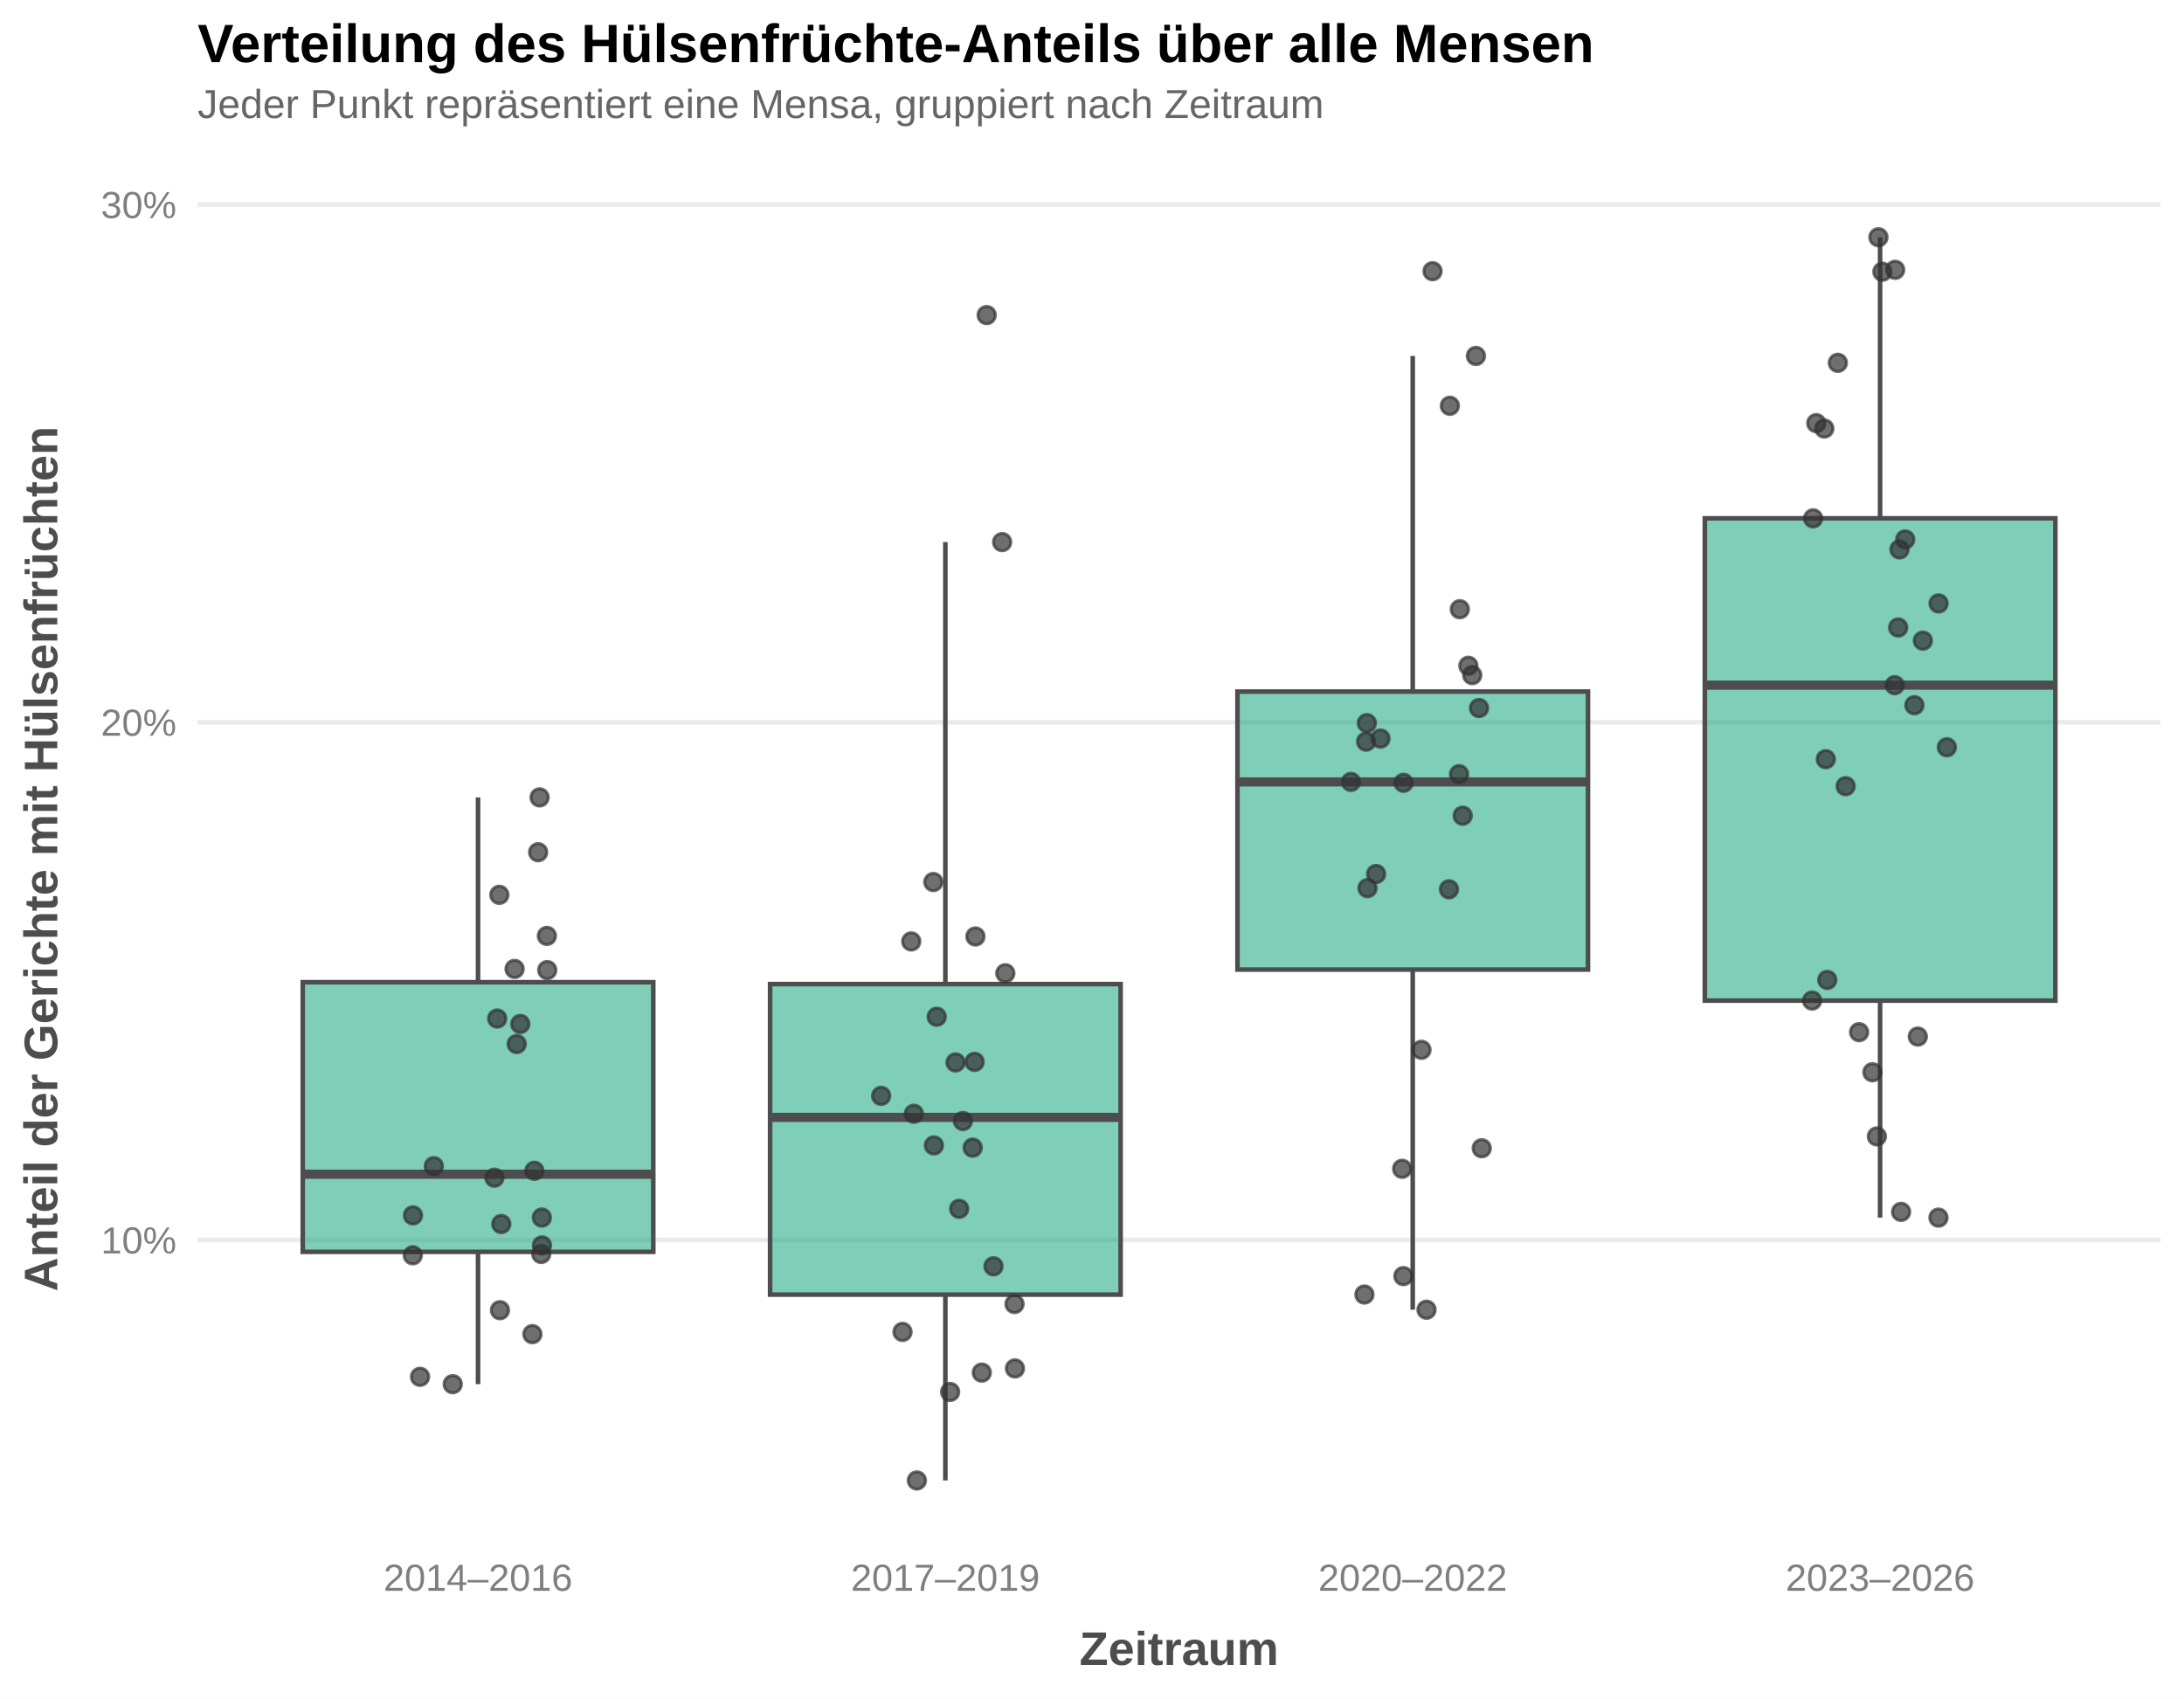
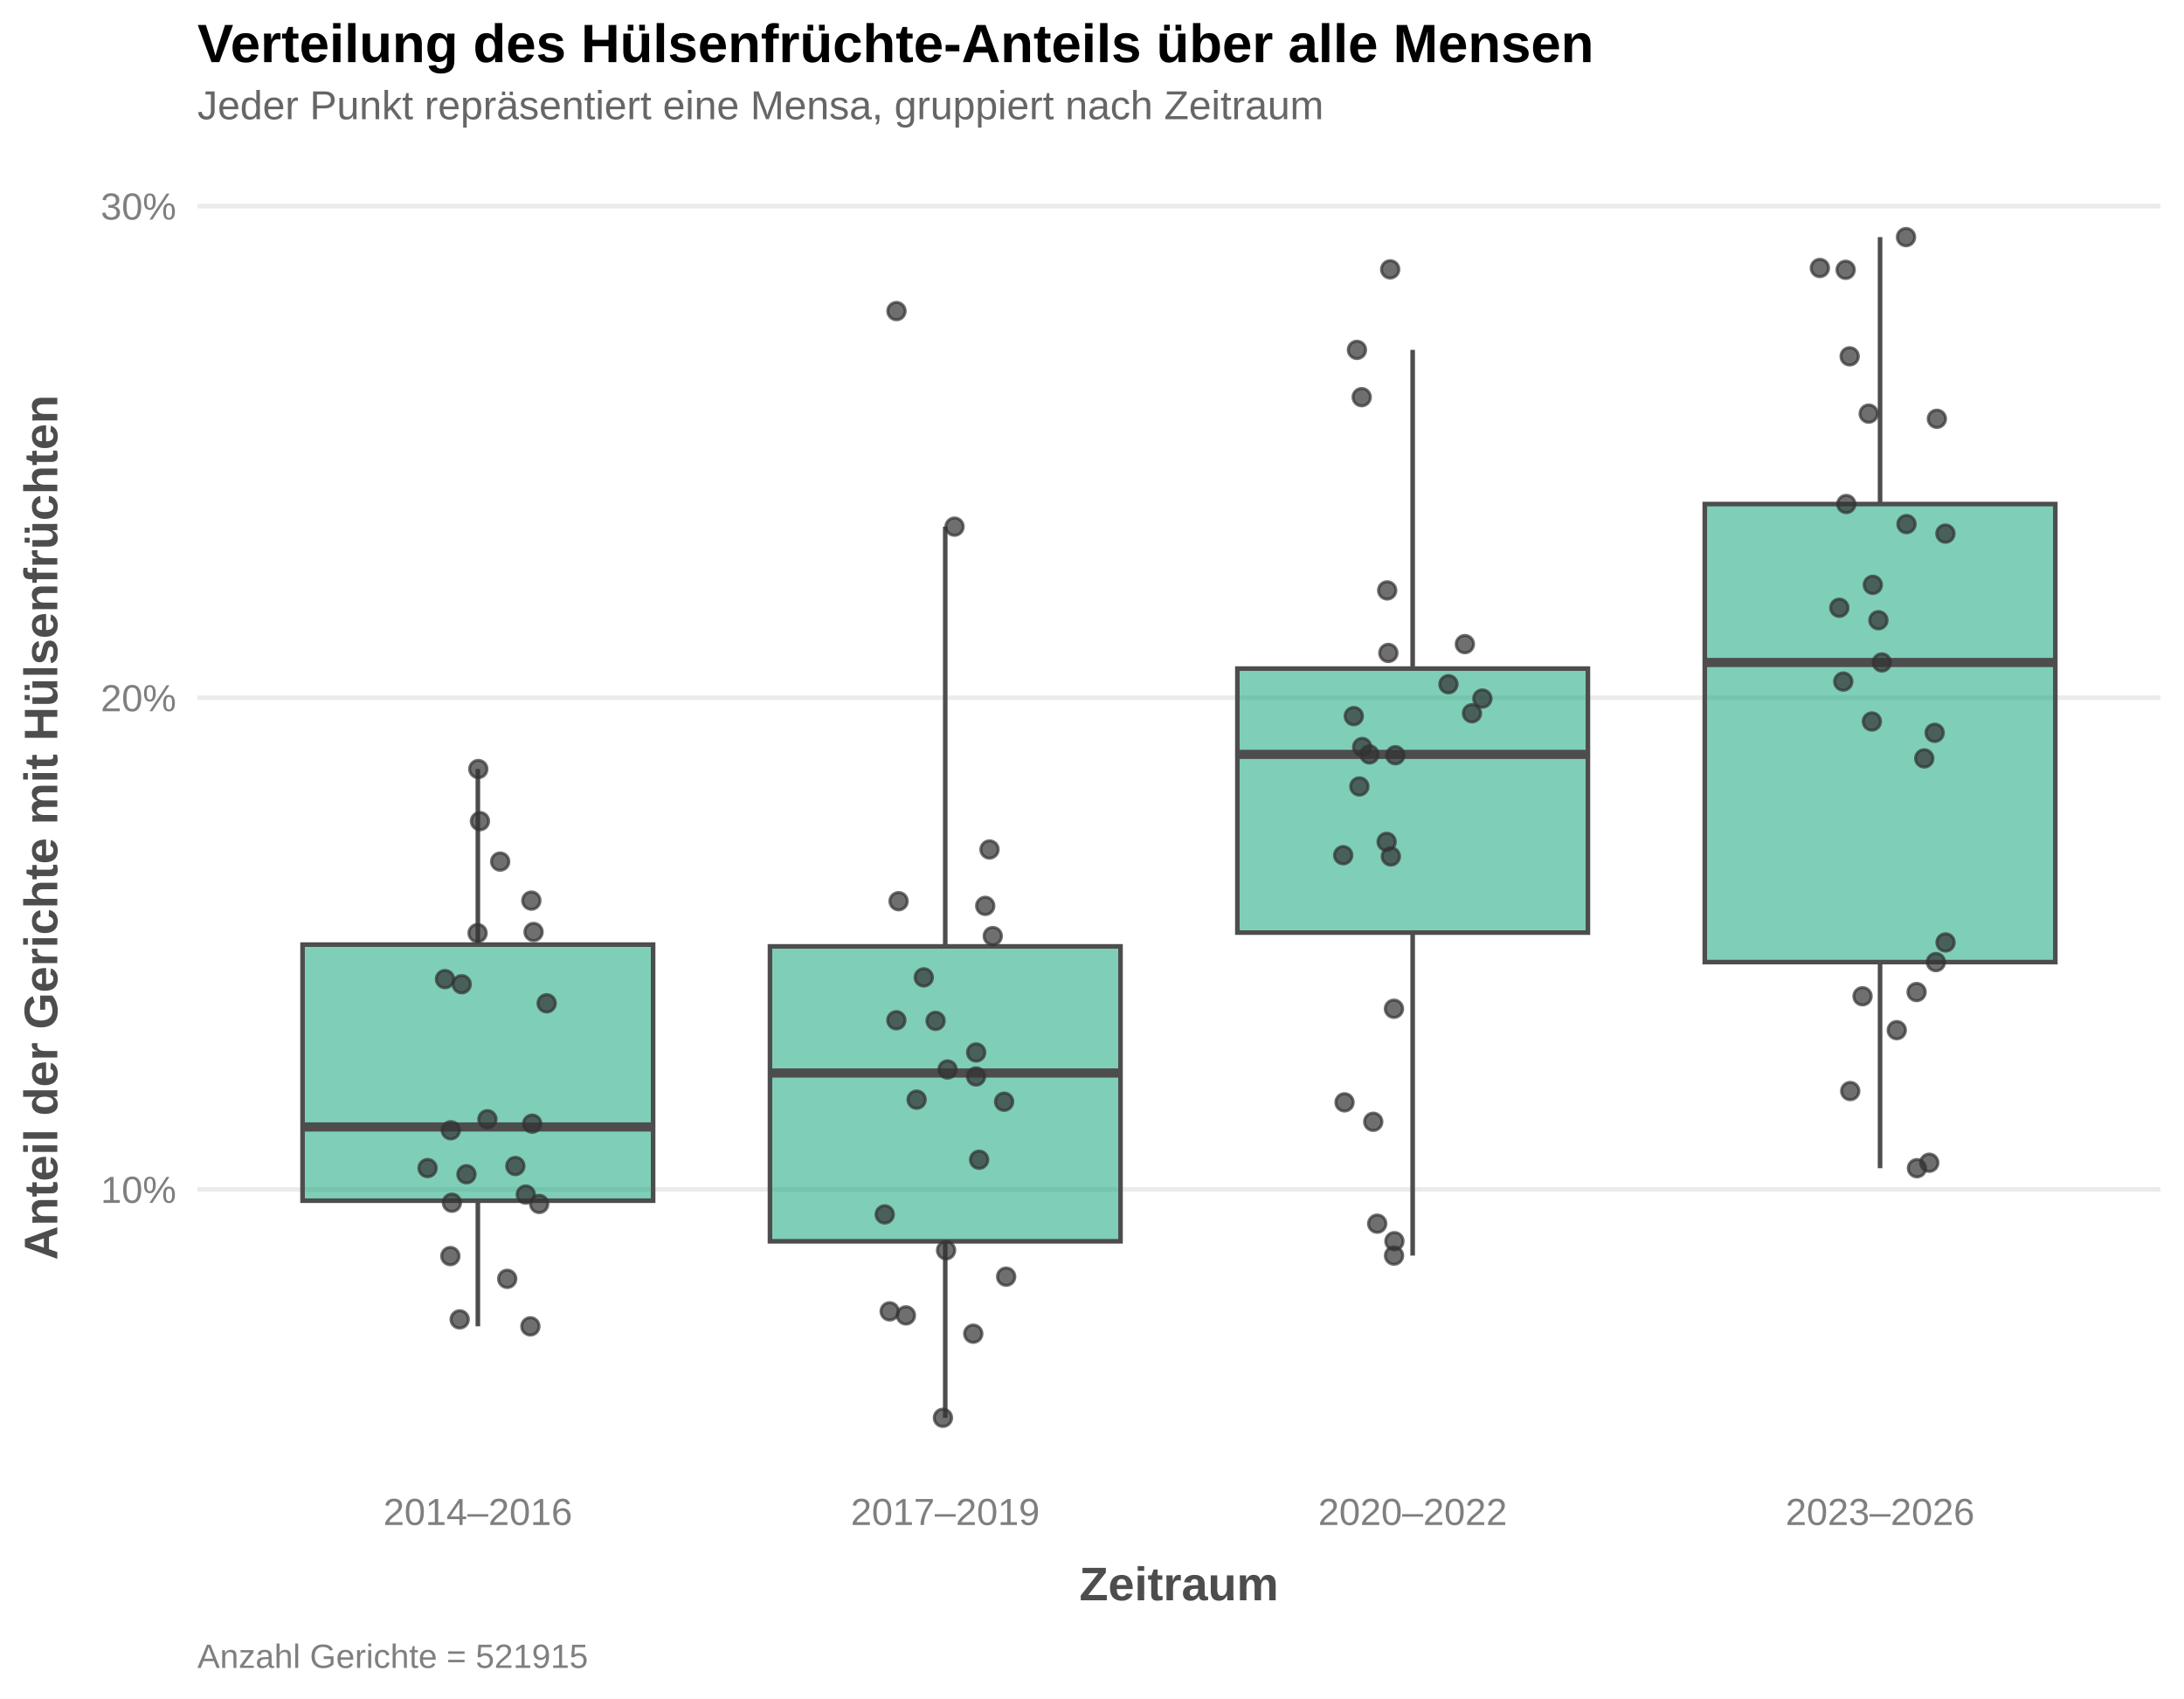
<svg xmlns="http://www.w3.org/2000/svg" width="648.00pt" height="504.00pt" viewBox="0 0 648.00 504.00">
  <g class="svglite">
    <defs>
      <style type="text/css">
    .svglite line, .svglite polyline, .svglite polygon, .svglite path, .svglite rect, .svglite circle {
      fill: none;
      stroke: #000000;
      stroke-linecap: round;
      stroke-linejoin: round;
      stroke-miterlimit: 10.00;
    }
    .svglite text {
      white-space: pre;
    }
    .svglite g.glyphgroup path {
      fill: inherit;
      stroke: none;
    }
  </style>
    </defs>
    <rect width="100%" height="100%" style="stroke: none; fill: #FFFFFF;" />
    <defs>
      <clipPath id="cpMC4wMHw2NDguMDB8MC4wMHw1MDQuMDA=">
        <rect x="0.00" y="0.00" width="648.00" height="504.00" />
      </clipPath>
    </defs>
    <g clip-path="url(#cpMC4wMHw2NDguMDB8MC4wMHw1MDQuMDA=)">
-       <rect x="0.00" y="0.00" width="648.00" height="504.00" style="stroke-width: 1.36; stroke: none; fill: #FFFFFF;" />
+       <rect x="0.00" y="-0" width="648.00" height="504.00" style="stroke-width: 1.36; stroke: none; fill: #FFFFFF;" />
    </g>
    <defs>
-       <clipPath id="cpNTguNjN8NjQxLjAzfDUxLjk1fDQ1Ny43NQ==">
-         <rect x="58.63" y="51.95" width="582.40" height="405.80" />
+       <clipPath id="cpNTguNTd8NjQxLjAzfDUyLjg0fDQzOC4yMg==">
+         <rect x="58.57" y="52.84" width="582.46" height="385.38" />
      </clipPath>
    </defs>
-     <g clip-path="url(#cpNTguNjN8NjQxLjAzfDUxLjk1fDQ1Ny43NQ==)">
-       <rect x="58.63" y="51.95" width="582.40" height="405.80" style="stroke-width: 1.36; stroke: none; fill: #FFFFFF;" />
-       <polyline points="58.63,367.93 641.03,367.93 " style="stroke-width: 1.36; stroke: #EBEBEB; stroke-linecap: butt;" />
-       <polyline points="58.63,214.32 641.03,214.32 " style="stroke-width: 1.36; stroke: #EBEBEB; stroke-linecap: butt;" />
-       <polyline points="58.63,60.70 641.03,60.70 " style="stroke-width: 1.36; stroke: #EBEBEB; stroke-linecap: butt;" />
-       <line x1="141.83" y1="291.45" x2="141.83" y2="236.61" style="stroke-width: 1.36; stroke: #4D4D4D; stroke-linecap: butt;" />
-       <line x1="141.83" y1="371.46" x2="141.83" y2="410.72" style="stroke-width: 1.36; stroke: #4D4D4D; stroke-linecap: butt;" />
-       <polygon points="89.83,291.45 89.83,371.46 193.83,371.46 193.83,291.45 89.83,291.45 " style="stroke-width: 1.36; stroke: #4D4D4D; stroke-linecap: butt; stroke-linejoin: miter; fill: #009E73; fill-opacity: 0.50;" />
-       <line x1="89.83" y1="348.43" x2="193.83" y2="348.43" style="stroke-width: 2.72; stroke: #4D4D4D; stroke-linecap: butt; stroke-linejoin: miter;" />
-       <line x1="280.49" y1="292.01" x2="280.49" y2="160.85" style="stroke-width: 1.36; stroke: #4D4D4D; stroke-linecap: butt;" />
-       <line x1="280.49" y1="384.15" x2="280.49" y2="439.30" style="stroke-width: 1.36; stroke: #4D4D4D; stroke-linecap: butt;" />
-       <polygon points="228.49,292.01 228.49,384.15 332.49,384.15 332.49,292.01 228.49,292.01 " style="stroke-width: 1.36; stroke: #4D4D4D; stroke-linecap: butt; stroke-linejoin: miter; fill: #009E73; fill-opacity: 0.50;" />
-       <line x1="228.49" y1="331.56" x2="332.49" y2="331.56" style="stroke-width: 2.72; stroke: #4D4D4D; stroke-linecap: butt; stroke-linejoin: miter;" />
-       <line x1="419.16" y1="205.21" x2="419.16" y2="105.62" style="stroke-width: 1.36; stroke: #4D4D4D; stroke-linecap: butt;" />
-       <line x1="419.16" y1="287.70" x2="419.16" y2="388.63" style="stroke-width: 1.36; stroke: #4D4D4D; stroke-linecap: butt;" />
-       <polygon points="367.16,205.21 367.16,287.70 471.16,287.70 471.16,205.21 367.16,205.21 " style="stroke-width: 1.36; stroke: #4D4D4D; stroke-linecap: butt; stroke-linejoin: miter; fill: #009E73; fill-opacity: 0.50;" />
-       <line x1="367.16" y1="232.02" x2="471.16" y2="232.02" style="stroke-width: 2.72; stroke: #4D4D4D; stroke-linecap: butt; stroke-linejoin: miter;" />
-       <line x1="557.83" y1="153.80" x2="557.83" y2="70.40" style="stroke-width: 1.36; stroke: #4D4D4D; stroke-linecap: butt;" />
-       <line x1="557.83" y1="296.91" x2="557.83" y2="361.31" style="stroke-width: 1.36; stroke: #4D4D4D; stroke-linecap: butt;" />
-       <polygon points="505.83,153.80 505.83,296.91 609.83,296.91 609.83,153.80 505.83,153.80 " style="stroke-width: 1.36; stroke: #4D4D4D; stroke-linecap: butt; stroke-linejoin: miter; fill: #009E73; fill-opacity: 0.50;" />
-       <line x1="505.83" y1="203.31" x2="609.83" y2="203.31" style="stroke-width: 2.72; stroke: #4D4D4D; stroke-linecap: butt; stroke-linejoin: miter;" />
-       <circle cx="153.31" cy="309.79" r="2.58" style="stroke-width: 0.90; stroke: #333333; stroke-opacity: 0.70; fill: #333333; fill-opacity: 0.70;" />
-       <circle cx="261.44" cy="325.17" r="2.58" style="stroke-width: 0.90; stroke: #333333; stroke-opacity: 0.70; fill: #333333; fill-opacity: 0.70;" />
-       <circle cx="429.92" cy="263.89" r="2.58" style="stroke-width: 0.90; stroke: #333333; stroke-opacity: 0.70; fill: #333333; fill-opacity: 0.70;" />
-       <circle cx="563.19" cy="186.20" r="2.58" style="stroke-width: 0.90; stroke: #333333; stroke-opacity: 0.70; fill: #333333; fill-opacity: 0.70;" />
-       <circle cx="433.13" cy="180.77" r="2.58" style="stroke-width: 0.90; stroke: #333333; stroke-opacity: 0.70; fill: #333333; fill-opacity: 0.70;" />
-       <circle cx="545.29" cy="107.66" r="2.58" style="stroke-width: 0.90; stroke: #333333; stroke-opacity: 0.70; fill: #333333; fill-opacity: 0.70;" />
-       <circle cx="128.71" cy="346.04" r="2.58" style="stroke-width: 0.90; stroke: #333333; stroke-opacity: 0.70; fill: #333333; fill-opacity: 0.70;" />
-       <circle cx="289.41" cy="277.88" r="2.58" style="stroke-width: 0.90; stroke: #333333; stroke-opacity: 0.70; fill: #333333; fill-opacity: 0.70;" />
-       <circle cx="400.84" cy="232.01" r="2.58" style="stroke-width: 0.90; stroke: #333333; stroke-opacity: 0.70; fill: #333333; fill-opacity: 0.70;" />
-       <circle cx="568.01" cy="209.26" r="2.58" style="stroke-width: 0.90; stroke: #333333; stroke-opacity: 0.70; fill: #333333; fill-opacity: 0.70;" />
-       <circle cx="160.80" cy="369.55" r="2.58" style="stroke-width: 0.90; stroke: #333333; stroke-opacity: 0.70; fill: #333333; fill-opacity: 0.70;" />
-       <circle cx="277.09" cy="339.88" r="2.58" style="stroke-width: 0.90; stroke: #333333; stroke-opacity: 0.70; fill: #333333; fill-opacity: 0.70;" />
-       <circle cx="405.75" cy="263.53" r="2.58" style="stroke-width: 0.90; stroke: #333333; stroke-opacity: 0.70; fill: #333333; fill-opacity: 0.70;" />
-       <circle cx="547.61" cy="233.28" r="2.58" style="stroke-width: 0.90; stroke: #333333; stroke-opacity: 0.70; fill: #333333; fill-opacity: 0.70;" />
-       <circle cx="577.64" cy="221.74" r="2.58" style="stroke-width: 0.90; stroke: #333333; stroke-opacity: 0.70; fill: #333333; fill-opacity: 0.70;" />
-       <circle cx="160.10" cy="236.61" r="2.58" style="stroke-width: 0.90; stroke: #333333; stroke-opacity: 0.70; fill: #333333; fill-opacity: 0.70;" />
-       <circle cx="292.75" cy="93.50" r="2.58" style="stroke-width: 0.90; stroke: #333333; stroke-opacity: 0.70; fill: #333333; fill-opacity: 0.70;" />
-       <circle cx="430.18" cy="120.41" r="2.58" style="stroke-width: 0.90; stroke: #333333; stroke-opacity: 0.70; fill: #333333; fill-opacity: 0.70;" />
-       <circle cx="541.28" cy="127.16" r="2.58" style="stroke-width: 0.90; stroke: #333333; stroke-opacity: 0.70; fill: #333333; fill-opacity: 0.70;" />
-       <circle cx="158.55" cy="347.41" r="2.58" style="stroke-width: 0.90; stroke: #333333; stroke-opacity: 0.70; fill: #333333; fill-opacity: 0.70;" />
-       <circle cx="284.58" cy="358.69" r="2.58" style="stroke-width: 0.90; stroke: #333333; stroke-opacity: 0.70; fill: #333333; fill-opacity: 0.70;" />
-       <circle cx="408.29" cy="259.35" r="2.58" style="stroke-width: 0.90; stroke: #333333; stroke-opacity: 0.70; fill: #333333; fill-opacity: 0.70;" />
-       <circle cx="565.29" cy="160.07" r="2.58" style="stroke-width: 0.90; stroke: #333333; stroke-opacity: 0.70; fill: #333333; fill-opacity: 0.70;" />
-       <circle cx="162.26" cy="277.71" r="2.58" style="stroke-width: 0.90; stroke: #333333; stroke-opacity: 0.70; fill: #333333; fill-opacity: 0.70;" />
-       <circle cx="277.93" cy="301.70" r="2.58" style="stroke-width: 0.90; stroke: #333333; stroke-opacity: 0.70; fill: #333333; fill-opacity: 0.70;" />
-       <circle cx="416.44" cy="232.29" r="2.58" style="stroke-width: 0.90; stroke: #333333; stroke-opacity: 0.70; fill: #333333; fill-opacity: 0.70;" />
-       <circle cx="563.59" cy="163.03" r="2.58" style="stroke-width: 0.90; stroke: #333333; stroke-opacity: 0.70; fill: #333333; fill-opacity: 0.70;" />
-       <circle cx="159.67" cy="252.88" r="2.58" style="stroke-width: 0.90; stroke: #333333; stroke-opacity: 0.70; fill: #333333; fill-opacity: 0.70;" />
-       <circle cx="294.78" cy="375.75" r="2.58" style="stroke-width: 0.90; stroke: #333333; stroke-opacity: 0.70; fill: #333333; fill-opacity: 0.70;" />
-       <circle cx="423.25" cy="388.63" r="2.58" style="stroke-width: 0.90; stroke: #333333; stroke-opacity: 0.70; fill: #333333; fill-opacity: 0.70;" />
-       <circle cx="575.15" cy="361.31" r="2.58" style="stroke-width: 0.90; stroke: #333333; stroke-opacity: 0.70; fill: #333333; fill-opacity: 0.70;" />
-       <circle cx="146.70" cy="349.46" r="2.58" style="stroke-width: 0.90; stroke: #333333; stroke-opacity: 0.70; fill: #333333; fill-opacity: 0.70;" />
-       <circle cx="301.01" cy="386.94" r="2.58" style="stroke-width: 0.90; stroke: #333333; stroke-opacity: 0.70; fill: #333333; fill-opacity: 0.70;" />
-       <circle cx="439.64" cy="340.72" r="2.58" style="stroke-width: 0.90; stroke: #333333; stroke-opacity: 0.70; fill: #333333; fill-opacity: 0.70;" />
-       <circle cx="555.56" cy="318.17" r="2.58" style="stroke-width: 0.90; stroke: #333333; stroke-opacity: 0.70; fill: #333333; fill-opacity: 0.70;" />
-       <circle cx="147.52" cy="302.23" r="2.58" style="stroke-width: 0.90; stroke: #333333; stroke-opacity: 0.70; fill: #333333; fill-opacity: 0.70;" />
-       <circle cx="270.37" cy="279.35" r="2.58" style="stroke-width: 0.90; stroke: #333333; stroke-opacity: 0.70; fill: #333333; fill-opacity: 0.70;" />
-       <circle cx="433.99" cy="242.04" r="2.58" style="stroke-width: 0.90; stroke: #333333; stroke-opacity: 0.70; fill: #333333; fill-opacity: 0.70;" />
-       <circle cx="537.67" cy="296.90" r="2.58" style="stroke-width: 0.90; stroke: #333333; stroke-opacity: 0.70; fill: #333333; fill-opacity: 0.70;" />
-       <circle cx="160.77" cy="361.29" r="2.58" style="stroke-width: 0.90; stroke: #333333; stroke-opacity: 0.70; fill: #333333; fill-opacity: 0.70;" />
-       <circle cx="283.52" cy="315.26" r="2.58" style="stroke-width: 0.90; stroke: #333333; stroke-opacity: 0.70; fill: #333333; fill-opacity: 0.70;" />
-       <circle cx="438.83" cy="210.10" r="2.58" style="stroke-width: 0.90; stroke: #333333; stroke-opacity: 0.70; fill: #333333; fill-opacity: 0.70;" />
-       <circle cx="562.16" cy="203.31" r="2.58" style="stroke-width: 0.90; stroke: #333333; stroke-opacity: 0.70; fill: #333333; fill-opacity: 0.70;" />
-       <circle cx="152.68" cy="287.50" r="2.58" style="stroke-width: 0.90; stroke: #333333; stroke-opacity: 0.70; fill: #333333; fill-opacity: 0.70;" />
-       <circle cx="272.04" cy="439.30" r="2.58" style="stroke-width: 0.90; stroke: #333333; stroke-opacity: 0.70; fill: #333333; fill-opacity: 0.70;" />
-       <circle cx="404.83" cy="384.12" r="2.58" style="stroke-width: 0.90; stroke: #333333; stroke-opacity: 0.70; fill: #333333; fill-opacity: 0.70;" />
-       <circle cx="569.02" cy="307.58" r="2.58" style="stroke-width: 0.90; stroke: #333333; stroke-opacity: 0.70; fill: #333333; fill-opacity: 0.70;" />
-       <circle cx="160.59" cy="372.09" r="2.58" style="stroke-width: 0.90; stroke: #333333; stroke-opacity: 0.70; fill: #333333; fill-opacity: 0.70;" />
-       <circle cx="285.70" cy="332.64" r="2.58" style="stroke-width: 0.90; stroke: #333333; stroke-opacity: 0.70; fill: #333333; fill-opacity: 0.70;" />
-       <circle cx="405.55" cy="214.57" r="2.58" style="stroke-width: 0.90; stroke: #333333; stroke-opacity: 0.70; fill: #333333; fill-opacity: 0.70;" />
-       <circle cx="570.52" cy="190.10" r="2.58" style="stroke-width: 0.90; stroke: #333333; stroke-opacity: 0.70; fill: #333333; fill-opacity: 0.70;" />
-       <circle cx="134.33" cy="410.72" r="2.58" style="stroke-width: 0.90; stroke: #333333; stroke-opacity: 0.70; fill: #333333; fill-opacity: 0.70;" />
-       <circle cx="288.60" cy="340.54" r="2.58" style="stroke-width: 0.90; stroke: #333333; stroke-opacity: 0.70; fill: #333333; fill-opacity: 0.70;" />
-       <circle cx="436.82" cy="200.33" r="2.58" style="stroke-width: 0.90; stroke: #333333; stroke-opacity: 0.70; fill: #333333; fill-opacity: 0.70;" />
-       <circle cx="541.72" cy="225.27" r="2.58" style="stroke-width: 0.90; stroke: #333333; stroke-opacity: 0.70; fill: #333333; fill-opacity: 0.70;" />
-       <circle cx="154.37" cy="303.84" r="2.58" style="stroke-width: 0.90; stroke: #333333; stroke-opacity: 0.70; fill: #333333; fill-opacity: 0.70;" />
-       <circle cx="289.17" cy="315.09" r="2.58" style="stroke-width: 0.90; stroke: #333333; stroke-opacity: 0.70; fill: #333333; fill-opacity: 0.70;" />
-       <circle cx="416.39" cy="378.66" r="2.58" style="stroke-width: 0.90; stroke: #333333; stroke-opacity: 0.70; fill: #333333; fill-opacity: 0.70;" />
-       <circle cx="564.06" cy="359.60" r="2.58" style="stroke-width: 0.90; stroke: #333333; stroke-opacity: 0.70; fill: #333333; fill-opacity: 0.70;" />
-       <circle cx="122.53" cy="360.64" r="2.58" style="stroke-width: 0.90; stroke: #333333; stroke-opacity: 0.70; fill: #333333; fill-opacity: 0.70;" />
-       <circle cx="271.15" cy="330.49" r="2.58" style="stroke-width: 0.90; stroke: #333333; stroke-opacity: 0.70; fill: #333333; fill-opacity: 0.70;" />
-       <circle cx="405.33" cy="220.06" r="2.58" style="stroke-width: 0.90; stroke: #333333; stroke-opacity: 0.70; fill: #333333; fill-opacity: 0.70;" />
-       <circle cx="575.18" cy="179.06" r="2.58" style="stroke-width: 0.90; stroke: #333333; stroke-opacity: 0.70; fill: #333333; fill-opacity: 0.70;" />
-       <circle cx="148.15" cy="265.52" r="2.58" style="stroke-width: 0.90; stroke: #333333; stroke-opacity: 0.70; fill: #333333; fill-opacity: 0.70;" />
-       <circle cx="301.14" cy="406.05" r="2.58" style="stroke-width: 0.90; stroke: #333333; stroke-opacity: 0.70; fill: #333333; fill-opacity: 0.70;" />
-       <circle cx="416.02" cy="346.82" r="2.58" style="stroke-width: 0.90; stroke: #333333; stroke-opacity: 0.70; fill: #333333; fill-opacity: 0.70;" />
-       <circle cx="556.88" cy="337.21" r="2.58" style="stroke-width: 0.90; stroke: #333333; stroke-opacity: 0.70; fill: #333333; fill-opacity: 0.70;" />
-       <circle cx="122.48" cy="372.48" r="2.58" style="stroke-width: 0.90; stroke: #333333; stroke-opacity: 0.70; fill: #333333; fill-opacity: 0.70;" />
-       <circle cx="297.34" cy="160.86" r="2.58" style="stroke-width: 0.90; stroke: #333333; stroke-opacity: 0.70; fill: #333333; fill-opacity: 0.70;" />
-       <circle cx="425.04" cy="80.47" r="2.58" style="stroke-width: 0.90; stroke: #333333; stroke-opacity: 0.70; fill: #333333; fill-opacity: 0.70;" />
-       <circle cx="538.90" cy="125.56" r="2.58" style="stroke-width: 0.90; stroke: #333333; stroke-opacity: 0.70; fill: #333333; fill-opacity: 0.70;" />
-       <circle cx="162.37" cy="287.85" r="2.58" style="stroke-width: 0.90; stroke: #333333; stroke-opacity: 0.70; fill: #333333; fill-opacity: 0.70;" />
-       <circle cx="276.92" cy="261.73" r="2.58" style="stroke-width: 0.90; stroke: #333333; stroke-opacity: 0.70; fill: #333333; fill-opacity: 0.70;" />
-       <circle cx="437.91" cy="105.62" r="2.58" style="stroke-width: 0.90; stroke: #333333; stroke-opacity: 0.70; fill: #333333; fill-opacity: 0.70;" />
-       <circle cx="558.51" cy="80.63" r="2.58" style="stroke-width: 0.90; stroke: #333333; stroke-opacity: 0.70; fill: #333333; fill-opacity: 0.70;" />
-       <circle cx="148.74" cy="363.20" r="2.58" style="stroke-width: 0.90; stroke: #333333; stroke-opacity: 0.70; fill: #333333; fill-opacity: 0.70;" />
-       <circle cx="298.28" cy="288.79" r="2.58" style="stroke-width: 0.90; stroke: #333333; stroke-opacity: 0.70; fill: #333333; fill-opacity: 0.70;" />
-       <circle cx="409.59" cy="219.16" r="2.58" style="stroke-width: 0.90; stroke: #333333; stroke-opacity: 0.70; fill: #333333; fill-opacity: 0.70;" />
-       <circle cx="537.96" cy="153.81" r="2.58" style="stroke-width: 0.90; stroke: #333333; stroke-opacity: 0.70; fill: #333333; fill-opacity: 0.70;" />
-       <circle cx="124.63" cy="408.54" r="2.58" style="stroke-width: 0.90; stroke: #333333; stroke-opacity: 0.70; fill: #333333; fill-opacity: 0.70;" />
-       <circle cx="281.90" cy="413.03" r="2.58" style="stroke-width: 0.90; stroke: #333333; stroke-opacity: 0.70; fill: #333333; fill-opacity: 0.70;" />
-       <circle cx="421.76" cy="311.51" r="2.58" style="stroke-width: 0.90; stroke: #333333; stroke-opacity: 0.70; fill: #333333; fill-opacity: 0.70;" />
-       <circle cx="542.16" cy="290.77" r="2.58" style="stroke-width: 0.90; stroke: #333333; stroke-opacity: 0.70; fill: #333333; fill-opacity: 0.70;" />
-       <circle cx="551.60" cy="306.27" r="2.58" style="stroke-width: 0.90; stroke: #333333; stroke-opacity: 0.70; fill: #333333; fill-opacity: 0.70;" />
-       <circle cx="157.96" cy="395.88" r="2.58" style="stroke-width: 0.90; stroke: #333333; stroke-opacity: 0.70; fill: #333333; fill-opacity: 0.70;" />
-       <circle cx="267.78" cy="395.22" r="2.58" style="stroke-width: 0.90; stroke: #333333; stroke-opacity: 0.70; fill: #333333; fill-opacity: 0.70;" />
-       <circle cx="432.91" cy="229.72" r="2.58" style="stroke-width: 0.90; stroke: #333333; stroke-opacity: 0.70; fill: #333333; fill-opacity: 0.70;" />
-       <circle cx="562.30" cy="80.06" r="2.58" style="stroke-width: 0.90; stroke: #333333; stroke-opacity: 0.70; fill: #333333; fill-opacity: 0.70;" />
-       <circle cx="148.34" cy="388.77" r="2.58" style="stroke-width: 0.90; stroke: #333333; stroke-opacity: 0.70; fill: #333333; fill-opacity: 0.70;" />
-       <circle cx="291.30" cy="407.30" r="2.58" style="stroke-width: 0.90; stroke: #333333; stroke-opacity: 0.70; fill: #333333; fill-opacity: 0.70;" />
-       <circle cx="435.67" cy="197.56" r="2.58" style="stroke-width: 0.90; stroke: #333333; stroke-opacity: 0.70; fill: #333333; fill-opacity: 0.70;" />
-       <circle cx="557.34" cy="70.40" r="2.58" style="stroke-width: 0.90; stroke: #333333; stroke-opacity: 0.70; fill: #333333; fill-opacity: 0.70;" />
+     <g clip-path="url(#cpNTguNTd8NjQxLjAzfDUyLjg0fDQzOC4yMg==)">
+       <rect x="58.57" y="52.84" width="582.46" height="385.38" style="stroke-width: 1.36; stroke: none; fill: #FFFFFF;" />
+       <polyline points="58.57,352.93 641.03,352.93 " style="stroke-width: 1.36; stroke: #EBEBEB; stroke-linecap: butt;" />
+       <polyline points="58.57,207.04 641.03,207.04 " style="stroke-width: 1.36; stroke: #EBEBEB; stroke-linecap: butt;" />
+       <polyline points="58.57,61.15 641.03,61.15 " style="stroke-width: 1.36; stroke: #EBEBEB; stroke-linecap: butt;" />
+       <line x1="141.78" y1="280.29" x2="141.78" y2="228.20" style="stroke-width: 1.36; stroke: #4D4D4D; stroke-linecap: butt;" />
+       <line x1="141.78" y1="356.28" x2="141.78" y2="393.56" style="stroke-width: 1.36; stroke: #4D4D4D; stroke-linecap: butt;" />
+       <polygon points="89.77,280.29 89.77,356.28 193.78,356.28 193.78,280.29 89.77,280.29 " style="stroke-width: 1.36; stroke: #4D4D4D; stroke-linecap: butt; stroke-linejoin: miter; fill: #009E73; fill-opacity: 0.50;" />
+       <line x1="89.77" y1="334.40" x2="193.78" y2="334.40" style="stroke-width: 2.72; stroke: #4D4D4D; stroke-linecap: butt; stroke-linejoin: miter;" />
+       <line x1="280.46" y1="280.82" x2="280.46" y2="156.26" style="stroke-width: 1.36; stroke: #4D4D4D; stroke-linecap: butt;" />
+       <line x1="280.46" y1="368.33" x2="280.46" y2="420.71" style="stroke-width: 1.36; stroke: #4D4D4D; stroke-linecap: butt;" />
+       <polygon points="228.45,280.82 228.45,368.33 332.46,368.33 332.46,280.82 228.45,280.82 " style="stroke-width: 1.36; stroke: #4D4D4D; stroke-linecap: butt; stroke-linejoin: miter; fill: #009E73; fill-opacity: 0.50;" />
+       <line x1="228.45" y1="318.39" x2="332.46" y2="318.39" style="stroke-width: 2.72; stroke: #4D4D4D; stroke-linecap: butt; stroke-linejoin: miter;" />
+       <line x1="419.14" y1="198.39" x2="419.14" y2="103.81" style="stroke-width: 1.36; stroke: #4D4D4D; stroke-linecap: butt;" />
+       <line x1="419.14" y1="276.73" x2="419.14" y2="372.58" style="stroke-width: 1.36; stroke: #4D4D4D; stroke-linecap: butt;" />
+       <polygon points="367.13,198.39 367.13,276.73 471.14,276.73 471.14,198.39 367.13,198.39 " style="stroke-width: 1.36; stroke: #4D4D4D; stroke-linecap: butt; stroke-linejoin: miter; fill: #009E73; fill-opacity: 0.50;" />
+       <line x1="367.13" y1="223.85" x2="471.14" y2="223.85" style="stroke-width: 2.72; stroke: #4D4D4D; stroke-linecap: butt; stroke-linejoin: miter;" />
+       <line x1="557.82" y1="149.57" x2="557.82" y2="70.36" style="stroke-width: 1.36; stroke: #4D4D4D; stroke-linecap: butt;" />
+       <line x1="557.82" y1="285.48" x2="557.82" y2="346.63" style="stroke-width: 1.36; stroke: #4D4D4D; stroke-linecap: butt;" />
+       <polygon points="505.81,149.57 505.81,285.48 609.82,285.48 609.82,149.57 505.81,149.57 " style="stroke-width: 1.36; stroke: #4D4D4D; stroke-linecap: butt; stroke-linejoin: miter; fill: #009E73; fill-opacity: 0.50;" />
+       <line x1="505.81" y1="196.58" x2="609.82" y2="196.58" style="stroke-width: 2.72; stroke: #4D4D4D; stroke-linecap: butt; stroke-linejoin: miter;" />
+       <circle cx="162.20" cy="297.71" r="2.58" style="stroke-width: 0.90; stroke: #333333; stroke-opacity: 0.70; fill: #333333; fill-opacity: 0.70;" />
+       <circle cx="289.63" cy="312.30" r="2.58" style="stroke-width: 0.90; stroke: #333333; stroke-opacity: 0.70; fill: #333333; fill-opacity: 0.70;" />
+       <circle cx="412.67" cy="254.13" r="2.58" style="stroke-width: 0.90; stroke: #333333; stroke-opacity: 0.70; fill: #333333; fill-opacity: 0.70;" />
+       <circle cx="545.73" cy="180.34" r="2.58" style="stroke-width: 0.90; stroke: #333333; stroke-opacity: 0.70; fill: #333333; fill-opacity: 0.70;" />
+       <circle cx="411.58" cy="175.19" r="2.58" style="stroke-width: 0.90; stroke: #333333; stroke-opacity: 0.70; fill: #333333; fill-opacity: 0.70;" />
+       <circle cx="548.80" cy="105.74" r="2.58" style="stroke-width: 0.90; stroke: #333333; stroke-opacity: 0.70; fill: #333333; fill-opacity: 0.70;" />
+       <circle cx="144.61" cy="332.12" r="2.58" style="stroke-width: 0.90; stroke: #333333; stroke-opacity: 0.70; fill: #333333; fill-opacity: 0.70;" />
+       <circle cx="266.61" cy="267.41" r="2.58" style="stroke-width: 0.90; stroke: #333333; stroke-opacity: 0.70; fill: #333333; fill-opacity: 0.70;" />
+       <circle cx="406.32" cy="223.85" r="2.58" style="stroke-width: 0.90; stroke: #333333; stroke-opacity: 0.70; fill: #333333; fill-opacity: 0.70;" />
+       <circle cx="546.90" cy="202.24" r="2.58" style="stroke-width: 0.90; stroke: #333333; stroke-opacity: 0.70; fill: #333333; fill-opacity: 0.70;" />
+       <circle cx="156.00" cy="354.46" r="2.58" style="stroke-width: 0.90; stroke: #333333; stroke-opacity: 0.70; fill: #333333; fill-opacity: 0.70;" />
+       <circle cx="271.97" cy="326.30" r="2.58" style="stroke-width: 0.90; stroke: #333333; stroke-opacity: 0.70; fill: #333333; fill-opacity: 0.70;" />
+       <circle cx="398.53" cy="253.77" r="2.58" style="stroke-width: 0.90; stroke: #333333; stroke-opacity: 0.70; fill: #333333; fill-opacity: 0.70;" />
+       <circle cx="570.93" cy="225.04" r="2.58" style="stroke-width: 0.90; stroke: #333333; stroke-opacity: 0.70; fill: #333333; fill-opacity: 0.70;" />
+       <circle cx="555.39" cy="214.09" r="2.58" style="stroke-width: 0.90; stroke: #333333; stroke-opacity: 0.70; fill: #333333; fill-opacity: 0.70;" />
+       <circle cx="141.91" cy="228.20" r="2.58" style="stroke-width: 0.90; stroke: #333333; stroke-opacity: 0.70; fill: #333333; fill-opacity: 0.70;" />
+       <circle cx="265.99" cy="92.31" r="2.58" style="stroke-width: 0.90; stroke: #333333; stroke-opacity: 0.70; fill: #333333; fill-opacity: 0.70;" />
+       <circle cx="404.02" cy="117.85" r="2.58" style="stroke-width: 0.90; stroke: #333333; stroke-opacity: 0.70; fill: #333333; fill-opacity: 0.70;" />
+       <circle cx="574.68" cy="124.27" r="2.58" style="stroke-width: 0.90; stroke: #333333; stroke-opacity: 0.70; fill: #333333; fill-opacity: 0.70;" />
+       <circle cx="157.90" cy="333.43" r="2.58" style="stroke-width: 0.90; stroke: #333333; stroke-opacity: 0.70; fill: #333333; fill-opacity: 0.70;" />
+       <circle cx="290.51" cy="344.13" r="2.58" style="stroke-width: 0.90; stroke: #333333; stroke-opacity: 0.70; fill: #333333; fill-opacity: 0.70;" />
+       <circle cx="411.42" cy="249.80" r="2.58" style="stroke-width: 0.90; stroke: #333333; stroke-opacity: 0.70; fill: #333333; fill-opacity: 0.70;" />
+       <circle cx="565.67" cy="155.52" r="2.58" style="stroke-width: 0.90; stroke: #333333; stroke-opacity: 0.70; fill: #333333; fill-opacity: 0.70;" />
+       <circle cx="157.65" cy="267.24" r="2.58" style="stroke-width: 0.90; stroke: #333333; stroke-opacity: 0.70; fill: #333333; fill-opacity: 0.70;" />
+       <circle cx="274.09" cy="290.02" r="2.58" style="stroke-width: 0.90; stroke: #333333; stroke-opacity: 0.70; fill: #333333; fill-opacity: 0.70;" />
+       <circle cx="414.01" cy="224.10" r="2.58" style="stroke-width: 0.90; stroke: #333333; stroke-opacity: 0.70; fill: #333333; fill-opacity: 0.70;" />
+       <circle cx="577.21" cy="158.34" r="2.58" style="stroke-width: 0.90; stroke: #333333; stroke-opacity: 0.70; fill: #333333; fill-opacity: 0.70;" />
+       <circle cx="142.40" cy="243.66" r="2.58" style="stroke-width: 0.90; stroke: #333333; stroke-opacity: 0.70; fill: #333333; fill-opacity: 0.70;" />
+       <circle cx="262.50" cy="360.35" r="2.58" style="stroke-width: 0.90; stroke: #333333; stroke-opacity: 0.70; fill: #333333; fill-opacity: 0.70;" />
+       <circle cx="413.61" cy="372.58" r="2.58" style="stroke-width: 0.90; stroke: #333333; stroke-opacity: 0.70; fill: #333333; fill-opacity: 0.70;" />
+       <circle cx="568.77" cy="346.64" r="2.58" style="stroke-width: 0.90; stroke: #333333; stroke-opacity: 0.70; fill: #333333; fill-opacity: 0.70;" />
+       <circle cx="133.76" cy="335.38" r="2.58" style="stroke-width: 0.90; stroke: #333333; stroke-opacity: 0.70; fill: #333333; fill-opacity: 0.70;" />
+       <circle cx="280.70" cy="370.99" r="2.58" style="stroke-width: 0.90; stroke: #333333; stroke-opacity: 0.70; fill: #333333; fill-opacity: 0.70;" />
+       <circle cx="398.93" cy="327.10" r="2.58" style="stroke-width: 0.90; stroke: #333333; stroke-opacity: 0.70; fill: #333333; fill-opacity: 0.70;" />
+       <circle cx="562.78" cy="305.68" r="2.58" style="stroke-width: 0.90; stroke: #333333; stroke-opacity: 0.70; fill: #333333; fill-opacity: 0.70;" />
+       <circle cx="132.03" cy="290.53" r="2.58" style="stroke-width: 0.90; stroke: #333333; stroke-opacity: 0.70; fill: #333333; fill-opacity: 0.70;" />
+       <circle cx="292.32" cy="268.80" r="2.58" style="stroke-width: 0.90; stroke: #333333; stroke-opacity: 0.70; fill: #333333; fill-opacity: 0.70;" />
+       <circle cx="403.33" cy="233.37" r="2.58" style="stroke-width: 0.90; stroke: #333333; stroke-opacity: 0.70; fill: #333333; fill-opacity: 0.70;" />
+       <circle cx="574.39" cy="285.49" r="2.58" style="stroke-width: 0.90; stroke: #333333; stroke-opacity: 0.70; fill: #333333; fill-opacity: 0.70;" />
+       <circle cx="126.86" cy="346.61" r="2.58" style="stroke-width: 0.90; stroke: #333333; stroke-opacity: 0.70; fill: #333333; fill-opacity: 0.70;" />
+       <circle cx="277.59" cy="302.92" r="2.58" style="stroke-width: 0.90; stroke: #333333; stroke-opacity: 0.70; fill: #333333; fill-opacity: 0.70;" />
+       <circle cx="429.76" cy="203.03" r="2.58" style="stroke-width: 0.90; stroke: #333333; stroke-opacity: 0.70; fill: #333333; fill-opacity: 0.70;" />
+       <circle cx="558.35" cy="196.57" r="2.58" style="stroke-width: 0.90; stroke: #333333; stroke-opacity: 0.70; fill: #333333; fill-opacity: 0.70;" />
+       <circle cx="158.31" cy="276.55" r="2.58" style="stroke-width: 0.90; stroke: #333333; stroke-opacity: 0.70; fill: #333333; fill-opacity: 0.70;" />
+       <circle cx="279.77" cy="420.70" r="2.58" style="stroke-width: 0.90; stroke: #333333; stroke-opacity: 0.70; fill: #333333; fill-opacity: 0.70;" />
+       <circle cx="413.73" cy="368.30" r="2.58" style="stroke-width: 0.90; stroke: #333333; stroke-opacity: 0.70; fill: #333333; fill-opacity: 0.70;" />
+       <circle cx="552.62" cy="295.62" r="2.58" style="stroke-width: 0.90; stroke: #333333; stroke-opacity: 0.70; fill: #333333; fill-opacity: 0.70;" />
+       <circle cx="134.08" cy="356.88" r="2.58" style="stroke-width: 0.90; stroke: #333333; stroke-opacity: 0.70; fill: #333333; fill-opacity: 0.70;" />
+       <circle cx="289.60" cy="319.42" r="2.58" style="stroke-width: 0.90; stroke: #333333; stroke-opacity: 0.70; fill: #333333; fill-opacity: 0.70;" />
+       <circle cx="439.82" cy="207.28" r="2.58" style="stroke-width: 0.90; stroke: #333333; stroke-opacity: 0.70; fill: #333333; fill-opacity: 0.70;" />
+       <circle cx="557.33" cy="184.04" r="2.58" style="stroke-width: 0.90; stroke: #333333; stroke-opacity: 0.70; fill: #333333; fill-opacity: 0.70;" />
+       <circle cx="157.37" cy="393.57" r="2.58" style="stroke-width: 0.90; stroke: #333333; stroke-opacity: 0.70; fill: #333333; fill-opacity: 0.70;" />
+       <circle cx="297.92" cy="326.91" r="2.58" style="stroke-width: 0.90; stroke: #333333; stroke-opacity: 0.70; fill: #333333; fill-opacity: 0.70;" />
+       <circle cx="411.93" cy="193.75" r="2.58" style="stroke-width: 0.90; stroke: #333333; stroke-opacity: 0.70; fill: #333333; fill-opacity: 0.70;" />
+       <circle cx="574.02" cy="217.45" r="2.58" style="stroke-width: 0.90; stroke: #333333; stroke-opacity: 0.70; fill: #333333; fill-opacity: 0.70;" />
+       <circle cx="136.99" cy="292.05" r="2.58" style="stroke-width: 0.90; stroke: #333333; stroke-opacity: 0.70; fill: #333333; fill-opacity: 0.70;" />
+       <circle cx="265.95" cy="302.74" r="2.58" style="stroke-width: 0.90; stroke: #333333; stroke-opacity: 0.70; fill: #333333; fill-opacity: 0.70;" />
+       <circle cx="408.62" cy="363.10" r="2.58" style="stroke-width: 0.90; stroke: #333333; stroke-opacity: 0.70; fill: #333333; fill-opacity: 0.70;" />
+       <circle cx="572.42" cy="345.02" r="2.58" style="stroke-width: 0.90; stroke: #333333; stroke-opacity: 0.70; fill: #333333; fill-opacity: 0.70;" />
+       <circle cx="152.91" cy="345.99" r="2.58" style="stroke-width: 0.90; stroke: #333333; stroke-opacity: 0.70; fill: #333333; fill-opacity: 0.70;" />
+       <circle cx="281.14" cy="317.35" r="2.58" style="stroke-width: 0.90; stroke: #333333; stroke-opacity: 0.70; fill: #333333; fill-opacity: 0.70;" />
+       <circle cx="401.67" cy="212.49" r="2.58" style="stroke-width: 0.90; stroke: #333333; stroke-opacity: 0.70; fill: #333333; fill-opacity: 0.70;" />
+       <circle cx="555.67" cy="173.54" r="2.58" style="stroke-width: 0.90; stroke: #333333; stroke-opacity: 0.70; fill: #333333; fill-opacity: 0.70;" />
+       <circle cx="148.40" cy="255.66" r="2.58" style="stroke-width: 0.90; stroke: #333333; stroke-opacity: 0.70; fill: #333333; fill-opacity: 0.70;" />
+       <circle cx="263.97" cy="389.12" r="2.58" style="stroke-width: 0.90; stroke: #333333; stroke-opacity: 0.70; fill: #333333; fill-opacity: 0.70;" />
+       <circle cx="407.44" cy="332.87" r="2.58" style="stroke-width: 0.90; stroke: #333333; stroke-opacity: 0.70; fill: #333333; fill-opacity: 0.70;" />
+       <circle cx="548.97" cy="323.75" r="2.58" style="stroke-width: 0.90; stroke: #333333; stroke-opacity: 0.70; fill: #333333; fill-opacity: 0.70;" />
+       <circle cx="159.98" cy="357.24" r="2.58" style="stroke-width: 0.90; stroke: #333333; stroke-opacity: 0.70; fill: #333333; fill-opacity: 0.70;" />
+       <circle cx="283.21" cy="156.27" r="2.58" style="stroke-width: 0.90; stroke: #333333; stroke-opacity: 0.70; fill: #333333; fill-opacity: 0.70;" />
+       <circle cx="412.47" cy="79.93" r="2.58" style="stroke-width: 0.90; stroke: #333333; stroke-opacity: 0.70; fill: #333333; fill-opacity: 0.70;" />
+       <circle cx="554.45" cy="122.74" r="2.58" style="stroke-width: 0.90; stroke: #333333; stroke-opacity: 0.70; fill: #333333; fill-opacity: 0.70;" />
+       <circle cx="141.70" cy="276.88" r="2.58" style="stroke-width: 0.90; stroke: #333333; stroke-opacity: 0.70; fill: #333333; fill-opacity: 0.70;" />
+       <circle cx="293.59" cy="252.07" r="2.58" style="stroke-width: 0.90; stroke: #333333; stroke-opacity: 0.70; fill: #333333; fill-opacity: 0.70;" />
+       <circle cx="402.61" cy="103.82" r="2.58" style="stroke-width: 0.90; stroke: #333333; stroke-opacity: 0.70; fill: #333333; fill-opacity: 0.70;" />
+       <circle cx="547.61" cy="80.06" r="2.58" style="stroke-width: 0.90; stroke: #333333; stroke-opacity: 0.70; fill: #333333; fill-opacity: 0.70;" />
+       <circle cx="138.40" cy="348.44" r="2.58" style="stroke-width: 0.90; stroke: #333333; stroke-opacity: 0.70; fill: #333333; fill-opacity: 0.70;" />
+       <circle cx="294.56" cy="277.76" r="2.58" style="stroke-width: 0.90; stroke: #333333; stroke-opacity: 0.70; fill: #333333; fill-opacity: 0.70;" />
+       <circle cx="436.74" cy="211.64" r="2.58" style="stroke-width: 0.90; stroke: #333333; stroke-opacity: 0.70; fill: #333333; fill-opacity: 0.70;" />
+       <circle cx="547.80" cy="149.56" r="2.58" style="stroke-width: 0.90; stroke: #333333; stroke-opacity: 0.70; fill: #333333; fill-opacity: 0.70;" />
+       <circle cx="136.39" cy="391.50" r="2.58" style="stroke-width: 0.90; stroke: #333333; stroke-opacity: 0.70; fill: #333333; fill-opacity: 0.70;" />
+       <circle cx="288.77" cy="395.75" r="2.58" style="stroke-width: 0.90; stroke: #333333; stroke-opacity: 0.70; fill: #333333; fill-opacity: 0.70;" />
+       <circle cx="413.59" cy="299.33" r="2.58" style="stroke-width: 0.90; stroke: #333333; stroke-opacity: 0.70; fill: #333333; fill-opacity: 0.70;" />
+       <circle cx="577.25" cy="279.65" r="2.58" style="stroke-width: 0.90; stroke: #333333; stroke-opacity: 0.70; fill: #333333; fill-opacity: 0.70;" />
+       <circle cx="568.66" cy="294.37" r="2.58" style="stroke-width: 0.90; stroke: #333333; stroke-opacity: 0.70; fill: #333333; fill-opacity: 0.70;" />
+       <circle cx="150.49" cy="379.47" r="2.58" style="stroke-width: 0.90; stroke: #333333; stroke-opacity: 0.70; fill: #333333; fill-opacity: 0.70;" />
+       <circle cx="298.53" cy="378.83" r="2.58" style="stroke-width: 0.90; stroke: #333333; stroke-opacity: 0.70; fill: #333333; fill-opacity: 0.70;" />
+       <circle cx="404.17" cy="221.67" r="2.58" style="stroke-width: 0.90; stroke: #333333; stroke-opacity: 0.70; fill: #333333; fill-opacity: 0.70;" />
+       <circle cx="539.96" cy="79.52" r="2.58" style="stroke-width: 0.90; stroke: #333333; stroke-opacity: 0.70; fill: #333333; fill-opacity: 0.70;" />
+       <circle cx="133.62" cy="372.72" r="2.58" style="stroke-width: 0.90; stroke: #333333; stroke-opacity: 0.70; fill: #333333; fill-opacity: 0.70;" />
+       <circle cx="268.79" cy="390.31" r="2.58" style="stroke-width: 0.90; stroke: #333333; stroke-opacity: 0.70; fill: #333333; fill-opacity: 0.70;" />
+       <circle cx="434.63" cy="191.13" r="2.58" style="stroke-width: 0.90; stroke: #333333; stroke-opacity: 0.70; fill: #333333; fill-opacity: 0.70;" />
+       <circle cx="565.52" cy="70.36" r="2.58" style="stroke-width: 0.90; stroke: #333333; stroke-opacity: 0.70; fill: #333333; fill-opacity: 0.70;" />
    </g>
    <g clip-path="url(#cpMC4wMHw2NDguMDB8MC4wMHw1MDQuMDA=)">
-       <text x="52.35" y="371.94" text-anchor="end" style="font-size: 11.20px;fill: #7F7F7F; font-family: &quot;Arial&quot;;" textLength="22.39px" lengthAdjust="spacingAndGlyphs">10%</text>
-       <text x="52.35" y="218.32" text-anchor="end" style="font-size: 11.20px;fill: #7F7F7F; font-family: &quot;Arial&quot;;" textLength="22.39px" lengthAdjust="spacingAndGlyphs">20%</text>
-       <text x="52.35" y="64.71" text-anchor="end" style="font-size: 11.20px;fill: #7F7F7F; font-family: &quot;Arial&quot;;" textLength="22.39px" lengthAdjust="spacingAndGlyphs">30%</text>
-       <text x="141.83" y="472.04" text-anchor="middle" style="font-size: 11.20px;fill: #7F7F7F; font-family: &quot;Arial&quot;;" textLength="55.97px" lengthAdjust="spacingAndGlyphs">2014–2016</text>
-       <text x="280.49" y="472.04" text-anchor="middle" style="font-size: 11.20px;fill: #7F7F7F; font-family: &quot;Arial&quot;;" textLength="55.97px" lengthAdjust="spacingAndGlyphs">2017–2019</text>
-       <text x="419.16" y="472.04" text-anchor="middle" style="font-size: 11.20px;fill: #7F7F7F; font-family: &quot;Arial&quot;;" textLength="55.97px" lengthAdjust="spacingAndGlyphs">2020–2022</text>
-       <text x="557.83" y="472.04" text-anchor="middle" style="font-size: 11.20px;fill: #7F7F7F; font-family: &quot;Arial&quot;;" textLength="55.97px" lengthAdjust="spacingAndGlyphs">2023–2026</text>
-       <text x="349.83" y="494.03" text-anchor="middle" style="font-size: 14.00px; font-weight: bold;fill: #4D4D4D; font-family: &quot;Arial&quot;;" textLength="59.11px" lengthAdjust="spacingAndGlyphs">Zeitraum</text>
-       <text transform="translate(17.00,254.85) rotate(-90)" text-anchor="middle" style="font-size: 14.00px; font-weight: bold;fill: #4D4D4D; font-family: &quot;Arial&quot;;" textLength="256.62px" lengthAdjust="spacingAndGlyphs">Anteil der Gerichte mit Hülsenfrüchten</text>
-       <text x="58.63" y="35.01" style="font-size: 12.00px;fill: #666666; font-family: &quot;Arial&quot;;" textLength="334.09px" lengthAdjust="spacingAndGlyphs">Jeder Punkt repräsentiert eine Mensa, gruppiert nach Zeitraum</text>
-       <text x="58.63" y="18.43" style="font-size: 16.00px; font-weight: bold; font-family: &quot;Arial&quot;;" textLength="414.69px" lengthAdjust="spacingAndGlyphs">Verteilung des Hülsenfrüchte-Anteils über alle Mensen</text>
+       <text x="52.29" y="356.93" text-anchor="end" style="font-size: 11.20px;fill: #7F7F7F; font-family: &quot;Arial&quot;;" textLength="22.39px" lengthAdjust="spacingAndGlyphs">10%</text>
+       <text x="52.29" y="211.05" text-anchor="end" style="font-size: 11.20px;fill: #7F7F7F; font-family: &quot;Arial&quot;;" textLength="22.39px" lengthAdjust="spacingAndGlyphs">20%</text>
+       <text x="52.29" y="65.16" text-anchor="end" style="font-size: 11.20px;fill: #7F7F7F; font-family: &quot;Arial&quot;;" textLength="22.39px" lengthAdjust="spacingAndGlyphs">30%</text>
+       <text x="141.78" y="452.51" text-anchor="middle" style="font-size: 11.20px;fill: #7F7F7F; font-family: &quot;Arial&quot;;" textLength="55.97px" lengthAdjust="spacingAndGlyphs">2014–2016</text>
+       <text x="280.46" y="452.51" text-anchor="middle" style="font-size: 11.20px;fill: #7F7F7F; font-family: &quot;Arial&quot;;" textLength="55.97px" lengthAdjust="spacingAndGlyphs">2017–2019</text>
+       <text x="419.14" y="452.51" text-anchor="middle" style="font-size: 11.20px;fill: #7F7F7F; font-family: &quot;Arial&quot;;" textLength="55.97px" lengthAdjust="spacingAndGlyphs">2020–2022</text>
+       <text x="557.82" y="452.51" text-anchor="middle" style="font-size: 11.20px;fill: #7F7F7F; font-family: &quot;Arial&quot;;" textLength="55.97px" lengthAdjust="spacingAndGlyphs">2023–2026</text>
+       <text x="349.80" y="474.85" text-anchor="middle" style="font-size: 14.00px; font-weight: bold;fill: #4D4D4D; font-family: &quot;Arial&quot;;" textLength="59.11px" lengthAdjust="spacingAndGlyphs">Zeitraum</text>
+       <text transform="translate(17.00,245.53) rotate(-90)" text-anchor="middle" style="font-size: 14.00px; font-weight: bold;fill: #4D4D4D; font-family: &quot;Arial&quot;;" textLength="256.62px" lengthAdjust="spacingAndGlyphs">Anteil der Gerichte mit Hülsenfrüchten</text>
+       <text x="58.57" y="35.38" style="font-size: 12.00px;fill: #666666; font-family: &quot;Arial&quot;;" textLength="334.09px" lengthAdjust="spacingAndGlyphs">Jeder Punkt repräsentiert eine Mensa, gruppiert nach Zeitraum</text>
+       <text x="58.57" y="18.43" style="font-size: 16.00px; font-weight: bold; font-family: &quot;Arial&quot;;" textLength="414.69px" lengthAdjust="spacingAndGlyphs">Verteilung des Hülsenfrüchte-Anteils über alle Mensen</text>
+       <text x="58.57" y="494.92" style="font-size: 10.00px;fill: #7F7F7F; font-family: &quot;Arial&quot;;" textLength="115.94px" lengthAdjust="spacingAndGlyphs">Anzahl Gerichte = 521915</text>
    </g>
  </g>
</svg>
